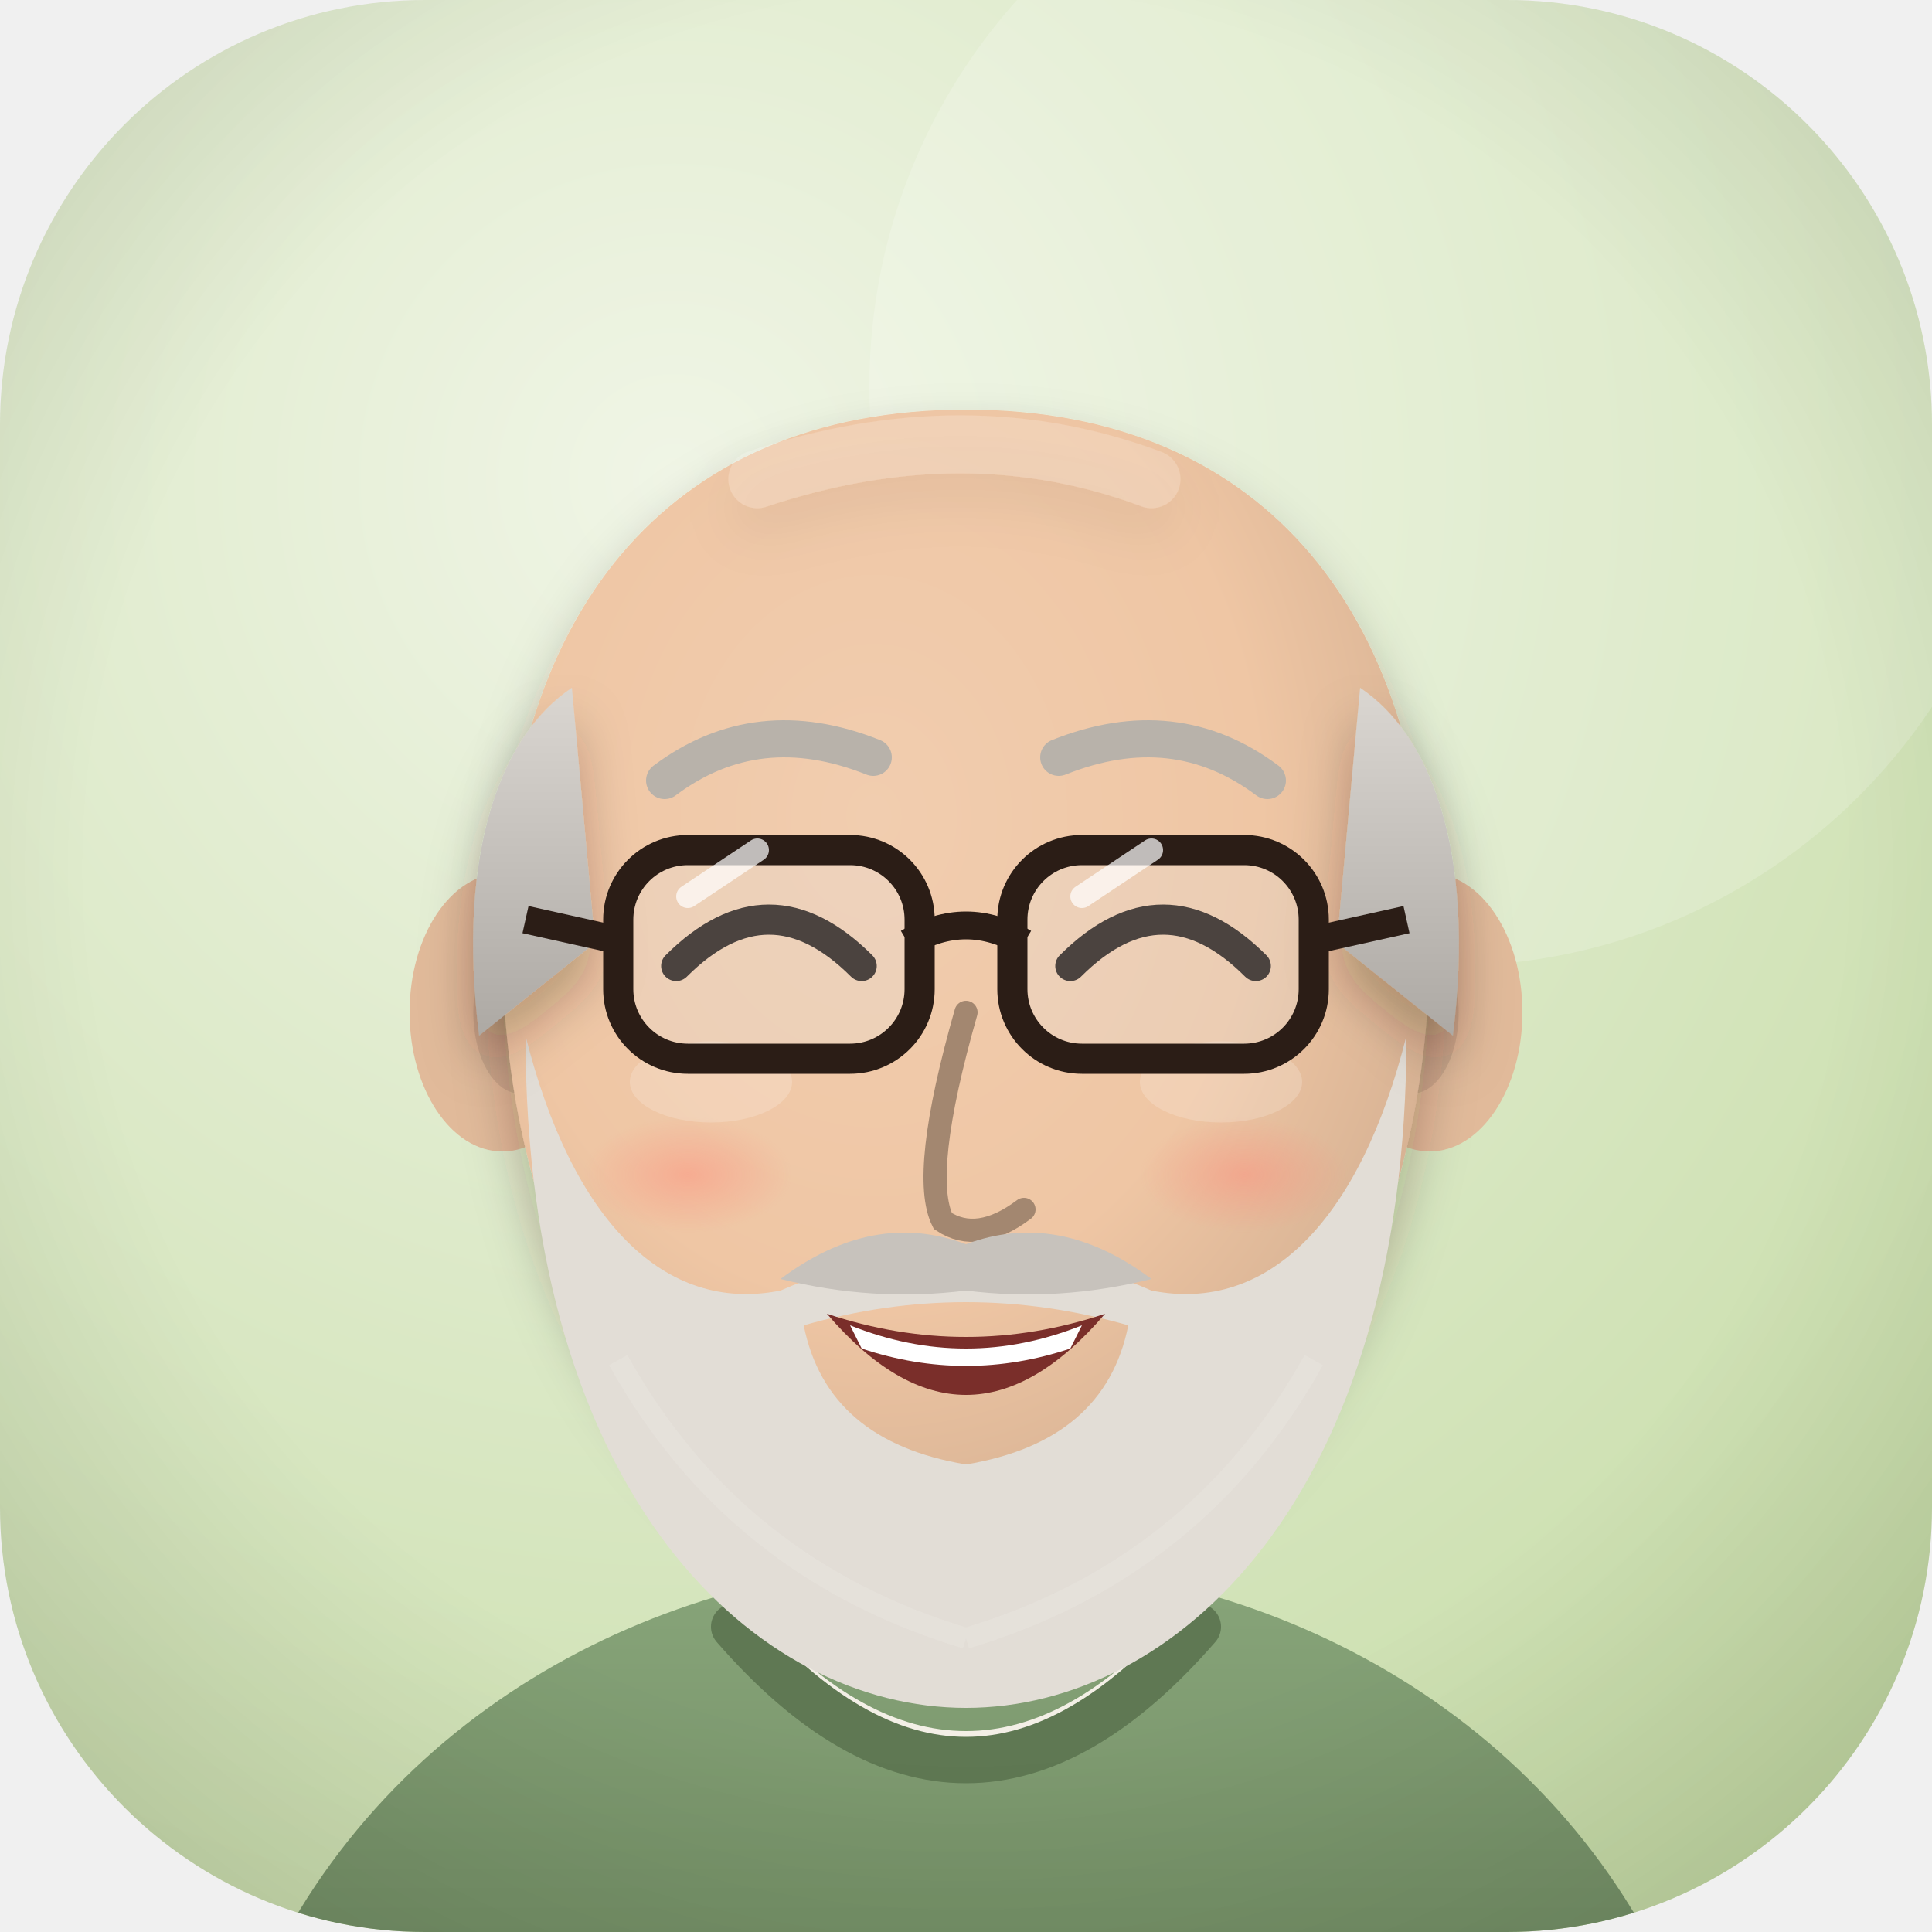
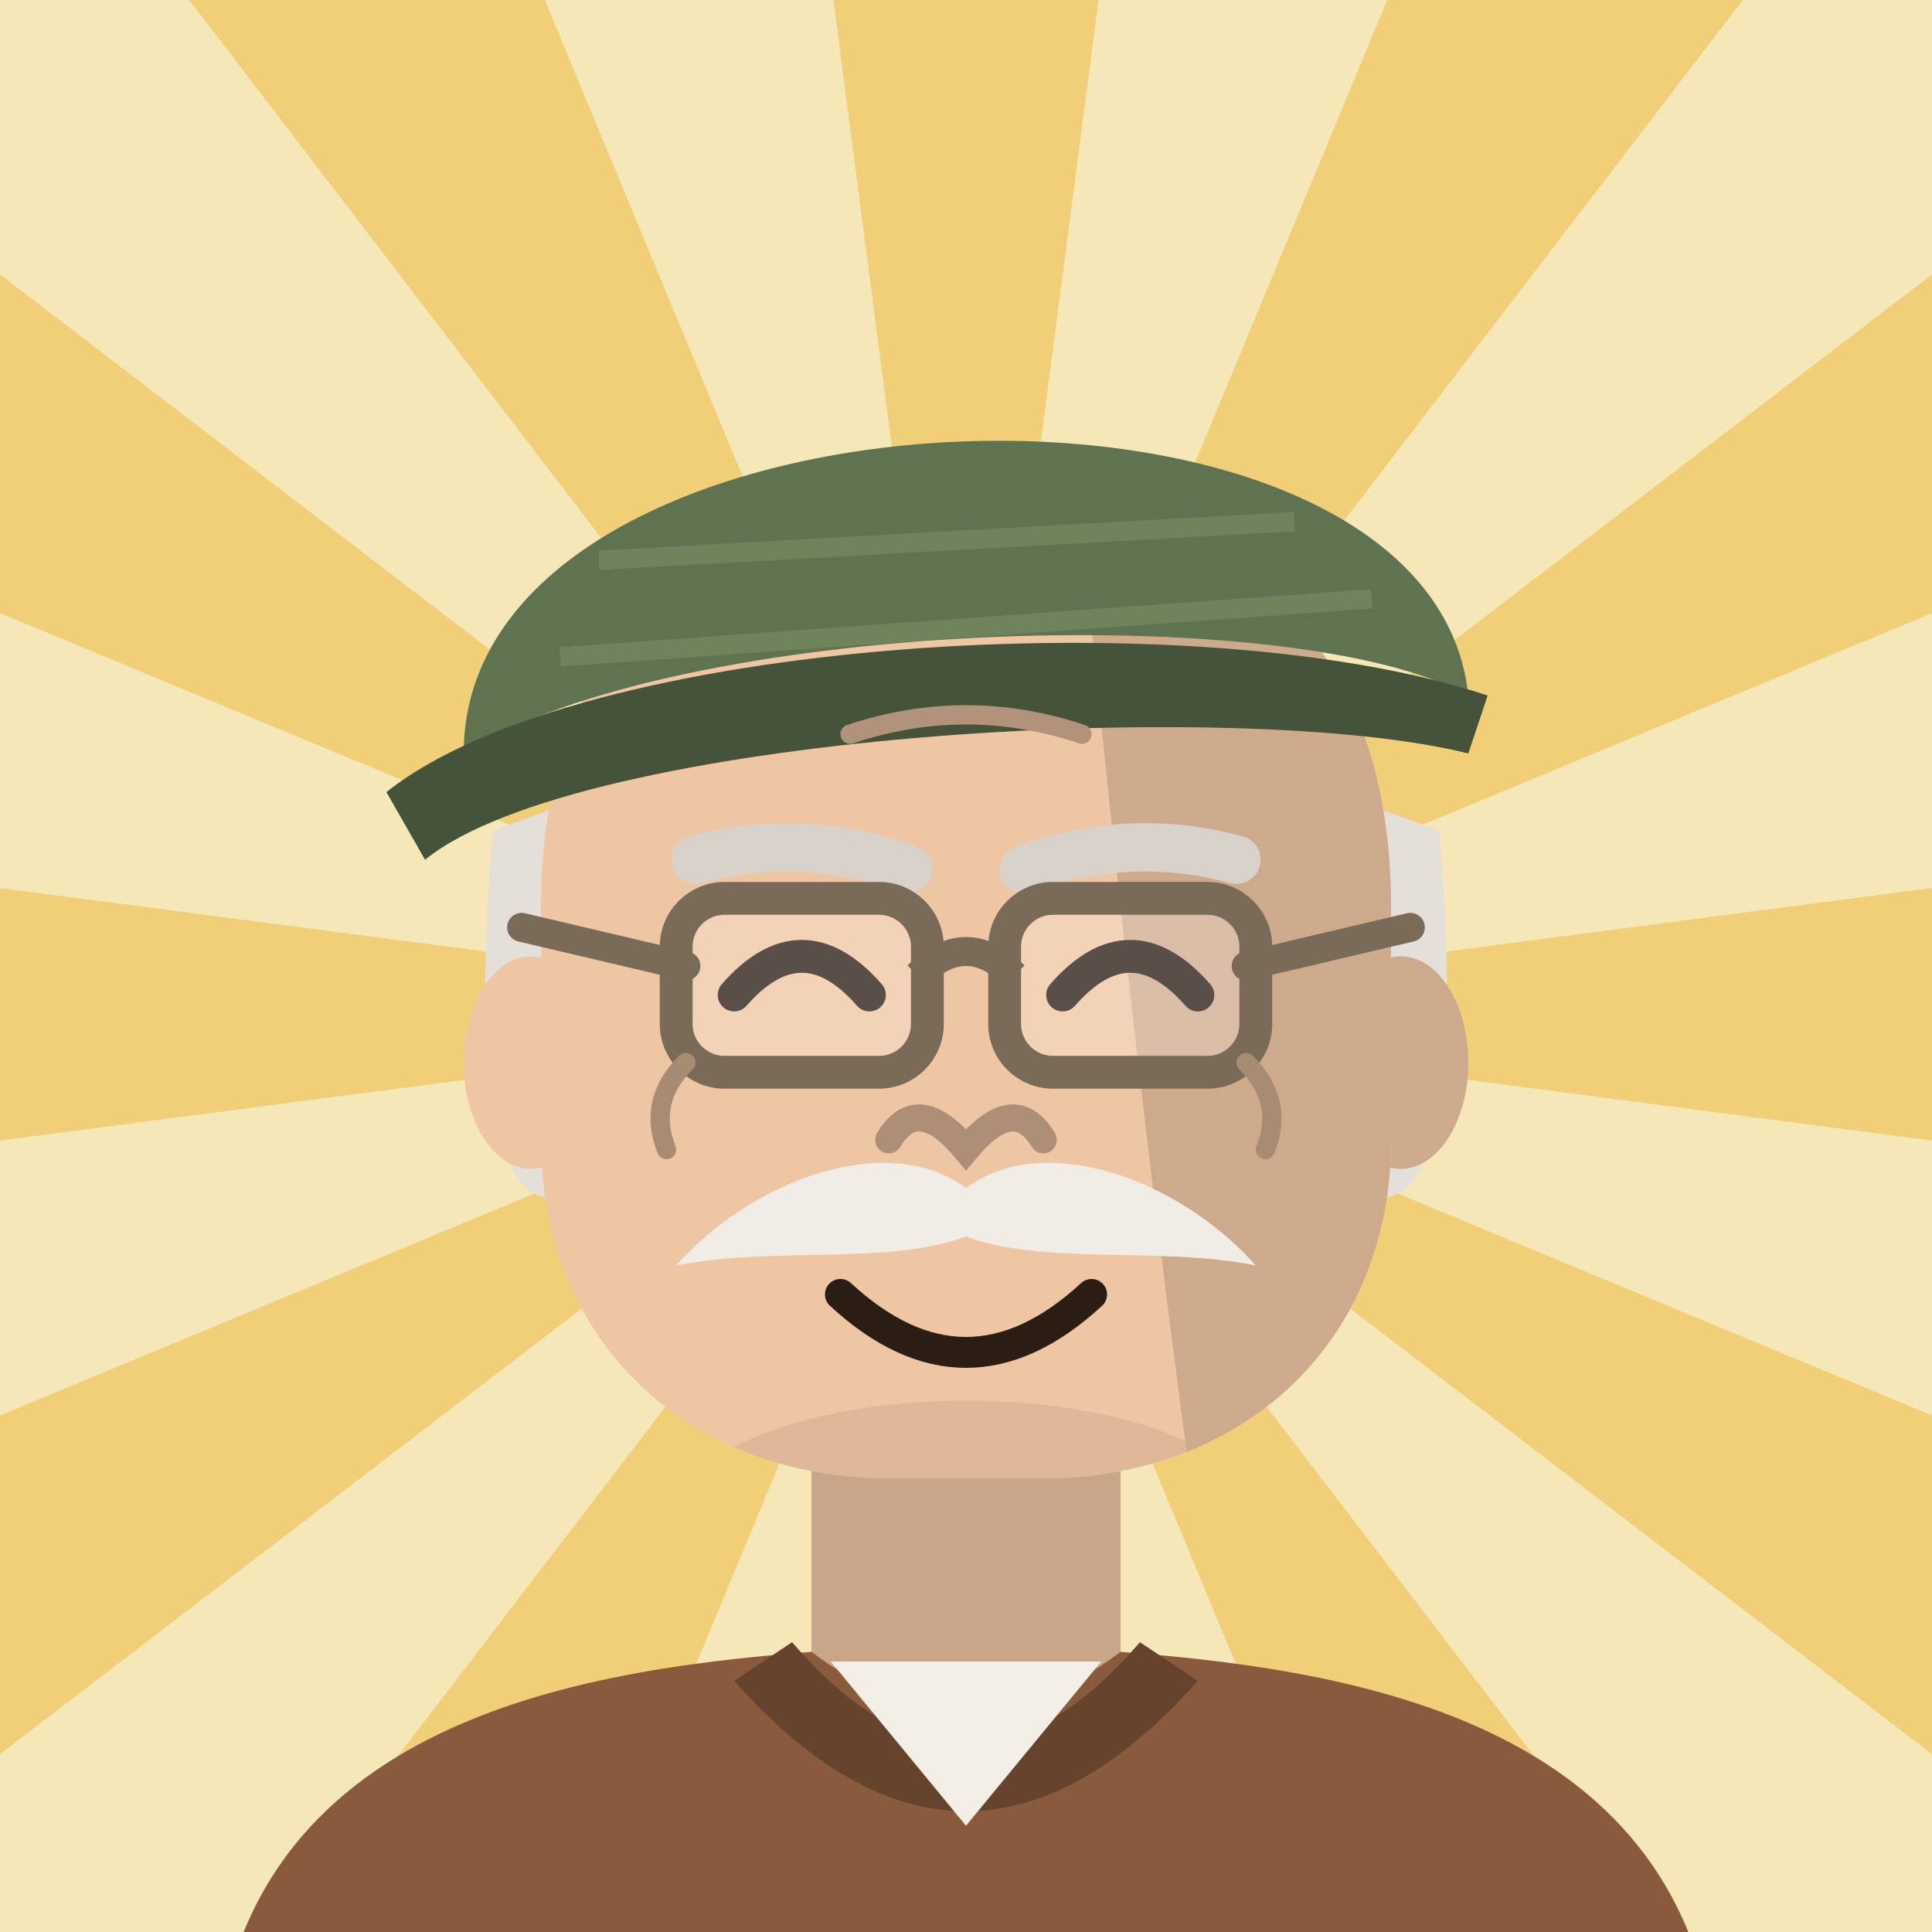
- <svg xmlns="http://www.w3.org/2000/svg" viewBox="0 0 200 200" width="200" height="200">
+ <svg xmlns="http://www.w3.org/2000/svg" viewBox="0 0 200 200">
  <defs>
-     <radialGradient id="p7bg" cx="0.35" cy="0.25" r="0.9">
-       <stop offset="0" stop-color="#f0f5e6" stop-opacity="1" />
-       <stop offset="1" stop-color="#c6dca6" stop-opacity="1" />
-     </radialGradient>
-     <radialGradient id="p7sk" cx="0.4" cy="0.35" r="0.7">
-       <stop offset="0" stop-color="#f1cdaf" stop-opacity="1" />
-       <stop offset="0.6" stop-color="#efc6a4" stop-opacity="1" />
-       <stop offset="1" stop-color="#d2ae90" stop-opacity="1" />
-     </radialGradient>
-     <linearGradient id="p7nk" x1="0" y1="0" x2="0" y2="1">
-       <stop offset="0" stop-color="#c4a286" stop-opacity="1" />
-       <stop offset="1" stop-color="#e3bc9c" stop-opacity="1" />
-     </linearGradient>
-     <linearGradient id="p7hr" x1="0" y1="0" x2="0" y2="1">
-       <stop offset="0" stop-color="#dad6d1" stop-opacity="1" />
-       <stop offset="1" stop-color="#ada9a4" stop-opacity="1" />
-     </linearGradient>
-     <linearGradient id="p7cl" x1="0" y1="0" x2="0" y2="1">
-       <stop offset="0" stop-color="#87a479" stop-opacity="1" />
-       <stop offset="1" stop-color="#68835a" stop-opacity="1" />
-     </linearGradient>
-     <radialGradient id="p7bl" cx="0.5" cy="0.5" r="0.5">
-       <stop offset="0" stop-color="#ff8b7a" stop-opacity="0.45" />
-       <stop offset="1" stop-color="#ff8b7a" stop-opacity="0" />
-     </radialGradient>
-     <radialGradient id="p7vg" cx="0.5" cy="0.45" r="0.75">
-       <stop offset="0.6" stop-color="#000" stop-opacity="0" />
-       <stop offset="1" stop-color="#000" stop-opacity="0.16" />
-     </radialGradient>
-     <clipPath id="p7cp">
-       <rect width="200" height="200" rx="44" />
+     <clipPath id="c2130493764">
+       <path d="M100 42 C130 42 144 58 144 84 L144 108 C144 128 130 142 110 143 L90 143 C70 142 56 128 56 108 L56 84 C56 58 70 42 100 42 Z" />
    </clipPath>
-     <filter id="p7rm" x="-20%" y="-20%" width="140%" height="140%">
-       <feDropShadow dx="0" dy="2.5" stdDeviation="2.2" flood-color="#2b1a10" flood-opacity="0.28" />
-     </filter>
+     <clipPath id="c2130493764f">
+       <rect width="200" height="200" />
+     </clipPath>
  </defs>
-   <g clip-path="url(#p7cp)">
-     <rect width="200" height="200" fill="url(#p7bg)" />
-     <circle cx="150" cy="40" r="60" fill="#fff" opacity="0.18" />
-     <g transform="translate(100 112) scale(1.2) translate(-100 -104)">
-       <path d="M34 200 C38 170 60 152 84 147 L116 147 C140 152 162 170 166 200 Z" fill="url(#p7cl)" />
-       <path d="M82 150 Q100 170 118 150 Q112 162 100 164 Q88 162 82 150 Z" fill="#f3efe6" />
-       <path d="M80 151 Q100 174 120 151" stroke="#5f7853" stroke-width="4" fill="none" stroke-linecap="round" />
-       <path d="M86 130 L86 152 Q100 160 114 152 L114 130 Z" fill="url(#p7nk)" />
-       <path d="M86 140 Q100 150 114 140 L114 134 Q100 144 86 134 Z" fill="#b3957b" opacity="0.35" />
-       <ellipse cx="60" cy="98" rx="8" ry="12" fill="#e1ba9a" />
-       <ellipse cx="61.5" cy="98" rx="4" ry="7" fill="#bf9e83" opacity="0.6" />
-       <ellipse cx="140" cy="98" rx="8" ry="12" fill="#e1ba9a" />
-       <ellipse cx="138.5" cy="98" rx="4" ry="7" fill="#bf9e83" opacity="0.6" />
-       <path d="M100 46 C126 46 140 64 140 92 C140 122 124 146 100 146 C76 146 60 122 60 92 C60 64 74 46 100 46 Z" fill="url(#p7sk)" filter="url(#p7rm)" />
-       <path d="M66 118 C72 138 86 146 100 146 C114 146 128 138 134 118 C126 136 114 142 100 142 C86 142 74 136 66 118 Z" fill="#bf9e83" opacity="0.35" />
-       <ellipse cx="78" cy="104" rx="7" ry="3.5" fill="#fff" opacity="0.18" />
-       <ellipse cx="122" cy="104" rx="7" ry="3.5" fill="#fff" opacity="0.18" />
-       <ellipse cx="76" cy="112" rx="9" ry="5" fill="url(#p7bl)" />
-       <ellipse cx="124" cy="112" rx="9" ry="5" fill="url(#p7bl)" />
-       <path d="M74 78 Q82 72 92 76" stroke="#b8b2aa" stroke-width="3.2" fill="none" stroke-linecap="round" />
-       <path d="M126 78 Q118 72 108 76" stroke="#b8b2aa" stroke-width="3.2" fill="none" stroke-linecap="round" />
-       <path d="M75 94 Q83 86 91 94" stroke="#2b1d16" stroke-width="2.6" fill="none" stroke-linecap="round" />
-       <path d="M109 94 Q117 86 125 94" stroke="#2b1d16" stroke-width="2.6" fill="none" stroke-linecap="round" />
-       <path d="M100 98 Q96 112 98 116 Q101 118 105 115" stroke="#a38770" stroke-width="2" fill="none" stroke-linecap="round" />
-       <path d="M62 100 C62 140 82 158 100 158 C118 158 138 140 138 100 C134 116 126 124 116 122 Q100 115 84 122 C74 124 66 116 62 100 Z M86 125 Q100 121 114 125 Q112 135 100 137 Q88 135 86 125 Z" fill="#e2ddd6" fill-rule="evenodd" />
-       <path d="M84 121 Q92 115 100 118 Q108 115 116 121 Q108 123 100 122 Q92 123 84 121 Z" fill="#c7c2bc" />
-       <path d="M70 128 Q80 146 100 152 M130 128 Q120 146 100 152" stroke="#e9e6e0" stroke-width="1.8" fill="none" opacity="0.45" />
-       <path d="M88 124 Q100 138 112 124 Q100 128 88 124 Z" fill="#7a2e2a" />
-       <path d="M90 125 Q100 129 110 125 L109 127 Q100 130 91 127 Z" fill="#fff" />
-       <g filter="url(#p7rm)">
-         <path d="M58 100 C56 84 60 74 66 70 L68 92 Z" fill="url(#p7hr)" />
-         <path d="M142 100 C144 84 140 74 134 70 L132 92 Z" fill="url(#p7hr)" />
-         <path d="M82 52 Q100 46 116 52" stroke="#fff" stroke-width="5" fill="none" opacity="0.18" stroke-linecap="round" />
+   <g clip-path="url(#c2130493764f)">
+     <rect width="200" height="200" fill="#f6e7b8" />
+     <g fill="#f0cf78">
+       <path d="M100 105 L278.481 81.666 L278.481 128.334 Z" />
+       <path d="M100 105 L266.236 174.033 L242.902 214.449 Z" />
+       <path d="M100 105 L209.449 247.902 L169.033 271.236 Z" />
+       <path d="M100 105 L123.334 283.481 L76.666 283.481 Z" />
+       <path d="M100 105 L30.967 271.236 L-9.449 247.902 Z" />
+       <path d="M100 105 L-42.902 214.449 L-66.236 174.033 Z" />
+       <path d="M100 105 L-78.481 128.334 L-78.481 81.666 Z" />
+       <path d="M100 105 L-66.236 35.967 L-42.902 -4.449 Z" />
+       <path d="M100 105 L-9.449 -37.902 L30.967 -61.236 Z" />
+       <path d="M100 105 L76.666 -73.481 L123.334 -73.481 Z" />
+       <path d="M100 105 L169.033 -61.236 L209.449 -37.902 Z" />
+       <path d="M100 105 L242.902 -4.449 L266.236 35.967 Z" />
+     </g>
+     <g transform="translate(0 10)">
+       <path d="M84 127 L84 165 Q100 177 116 165 L116 127 Z" fill="#c9a68a" />
+       <path d="M22 208 C22 169 58 163 84 161 Q100 173 116 161 C142 163 178 169 178 208 Z" fill="#8a5a3c" />
+       <path d="M82 160 Q100 181 118 160 L124 164 Q100 191 76 164 Z" fill="#66432c" />
+       <path d="M86 162 L100 179 L114 162" fill="#f3efe6" />
+       <g transform="rotate(0 100 143)">
+         <path d="M51 76 C48 112 54 118 62 112 L62 72 Z" fill="#e4dfd8" />
+         <path d="M149 76 C152 112 146 118 138 112 L138 72 Z" fill="#e4dfd8" />
+         <ellipse cx="55" cy="100" rx="7" ry="11" fill="#efc6a4" />
+         <ellipse cx="145" cy="100" rx="7" ry="11" fill="#ceaa8d" />
+         <path d="M100 42 C130 42 144 58 144 84 L144 108 C144 128 130 142 110 143 L90 143 C70 142 56 128 56 108 L56 84 C56 58 70 42 100 42 Z" fill="#efc6a4" />
+         <g clip-path="url(#c2130493764)">
+           <path d="M108 0 L200 0 L200 200 L132 200 Q118 120 108 0 Z" fill="#ceaa8d" />
+           <ellipse cx="100" cy="147" rx="30" ry="12" fill="#ceaa8d" opacity="0.5" />
+         </g>
+         <path d="M100 113 C92 107 78 112 70 121 C80 119 92 121 100 118 C108 121 120 119 130 121 C122 112 108 107 100 113 Z" fill="#f1ede6" />
+         <path d="M94 80 Q83 76 72 79" fill="none" stroke="#d8d2ca" stroke-width="5" stroke-linecap="round" />
+         <path d="M106 80 Q117 76 128 79" fill="none" stroke="#d8d2ca" stroke-width="5" stroke-linecap="round" />
+         <path d="M76 93 Q83 85 90 93" fill="none" stroke="#2b1c14" stroke-width="3.4" stroke-linecap="round" />
+         <path d="M110 93 Q117 85 124 93" fill="none" stroke="#2b1c14" stroke-width="3.4" stroke-linecap="round" />
+         <path d="M92 108 Q95 103 100 109 Q105 103 108 108" fill="none" stroke="#ac8f76" stroke-width="2.8" stroke-linecap="round" />
+         <path d="M87 124 Q100 136 113 124" fill="none" stroke="#2b1c14" stroke-width="3.2" stroke-linecap="round" />
+         <rect x="70" y="83" width="26" height="18" rx="5" fill="rgba(255,255,255,0.22)" stroke="#7a6a58" stroke-width="3.4" />
+         <rect x="104" y="83" width="26" height="18" rx="5" fill="rgba(255,255,255,0.22)" stroke="#7a6a58" stroke-width="3.4" />
+         <path d="M95 91 Q100 86 105 91" fill="none" stroke="#7a6a58" stroke-width="3" />
+         <path d="M71 90 L54 86 M129 90 L146 86" stroke="#7a6a58" stroke-width="3" stroke-linecap="round" />
+         <path d="M48 68 C48 28 148 24 152 62 C134 52 70 54 48 68 Z" fill="#5f7350" />
+         <path d="M40 72 C60 56 124 52 154 62 L152 68 C128 62 60 66 44 79 Z" fill="#44533a" />
+         <path d="M62 48 L134 44 M58 58 L142 52" stroke="#779064" stroke-width="2" opacity="0.6" />
+         <path d="M71 100 q-4 4 -2 9 M129 100 q4 4 2 9" fill="none" stroke="#a78b73" stroke-width="2" stroke-linecap="round" />
+         <path d="M88 66 q12 -4 24 0" fill="none" stroke="#b19379" stroke-width="2" stroke-linecap="round" />
      </g>
-       <rect x="70" y="84" width="26" height="18" rx="6" fill="#dfeffa" fill-opacity="0.18" stroke="#2b1d16" stroke-width="2.6" />
-       <rect x="104" y="84" width="26" height="18" rx="6" fill="#dfeffa" fill-opacity="0.18" stroke="#2b1d16" stroke-width="2.6" />
-       <path d="M95 92 Q100 89 105 92" stroke="#2b1d16" stroke-width="2.4" fill="none" />
-       <path d="M71 92 L62 90 M129 92 L138 90" stroke="#2b1d16" stroke-width="2.4" />
-       <path d="M76 88 L82 84 M110 88 L116 84" stroke="#fff" stroke-width="2" stroke-linecap="round" opacity="0.7" />
    </g>
-     <rect width="200" height="200" fill="url(#p7vg)" />
  </g>
</svg>
